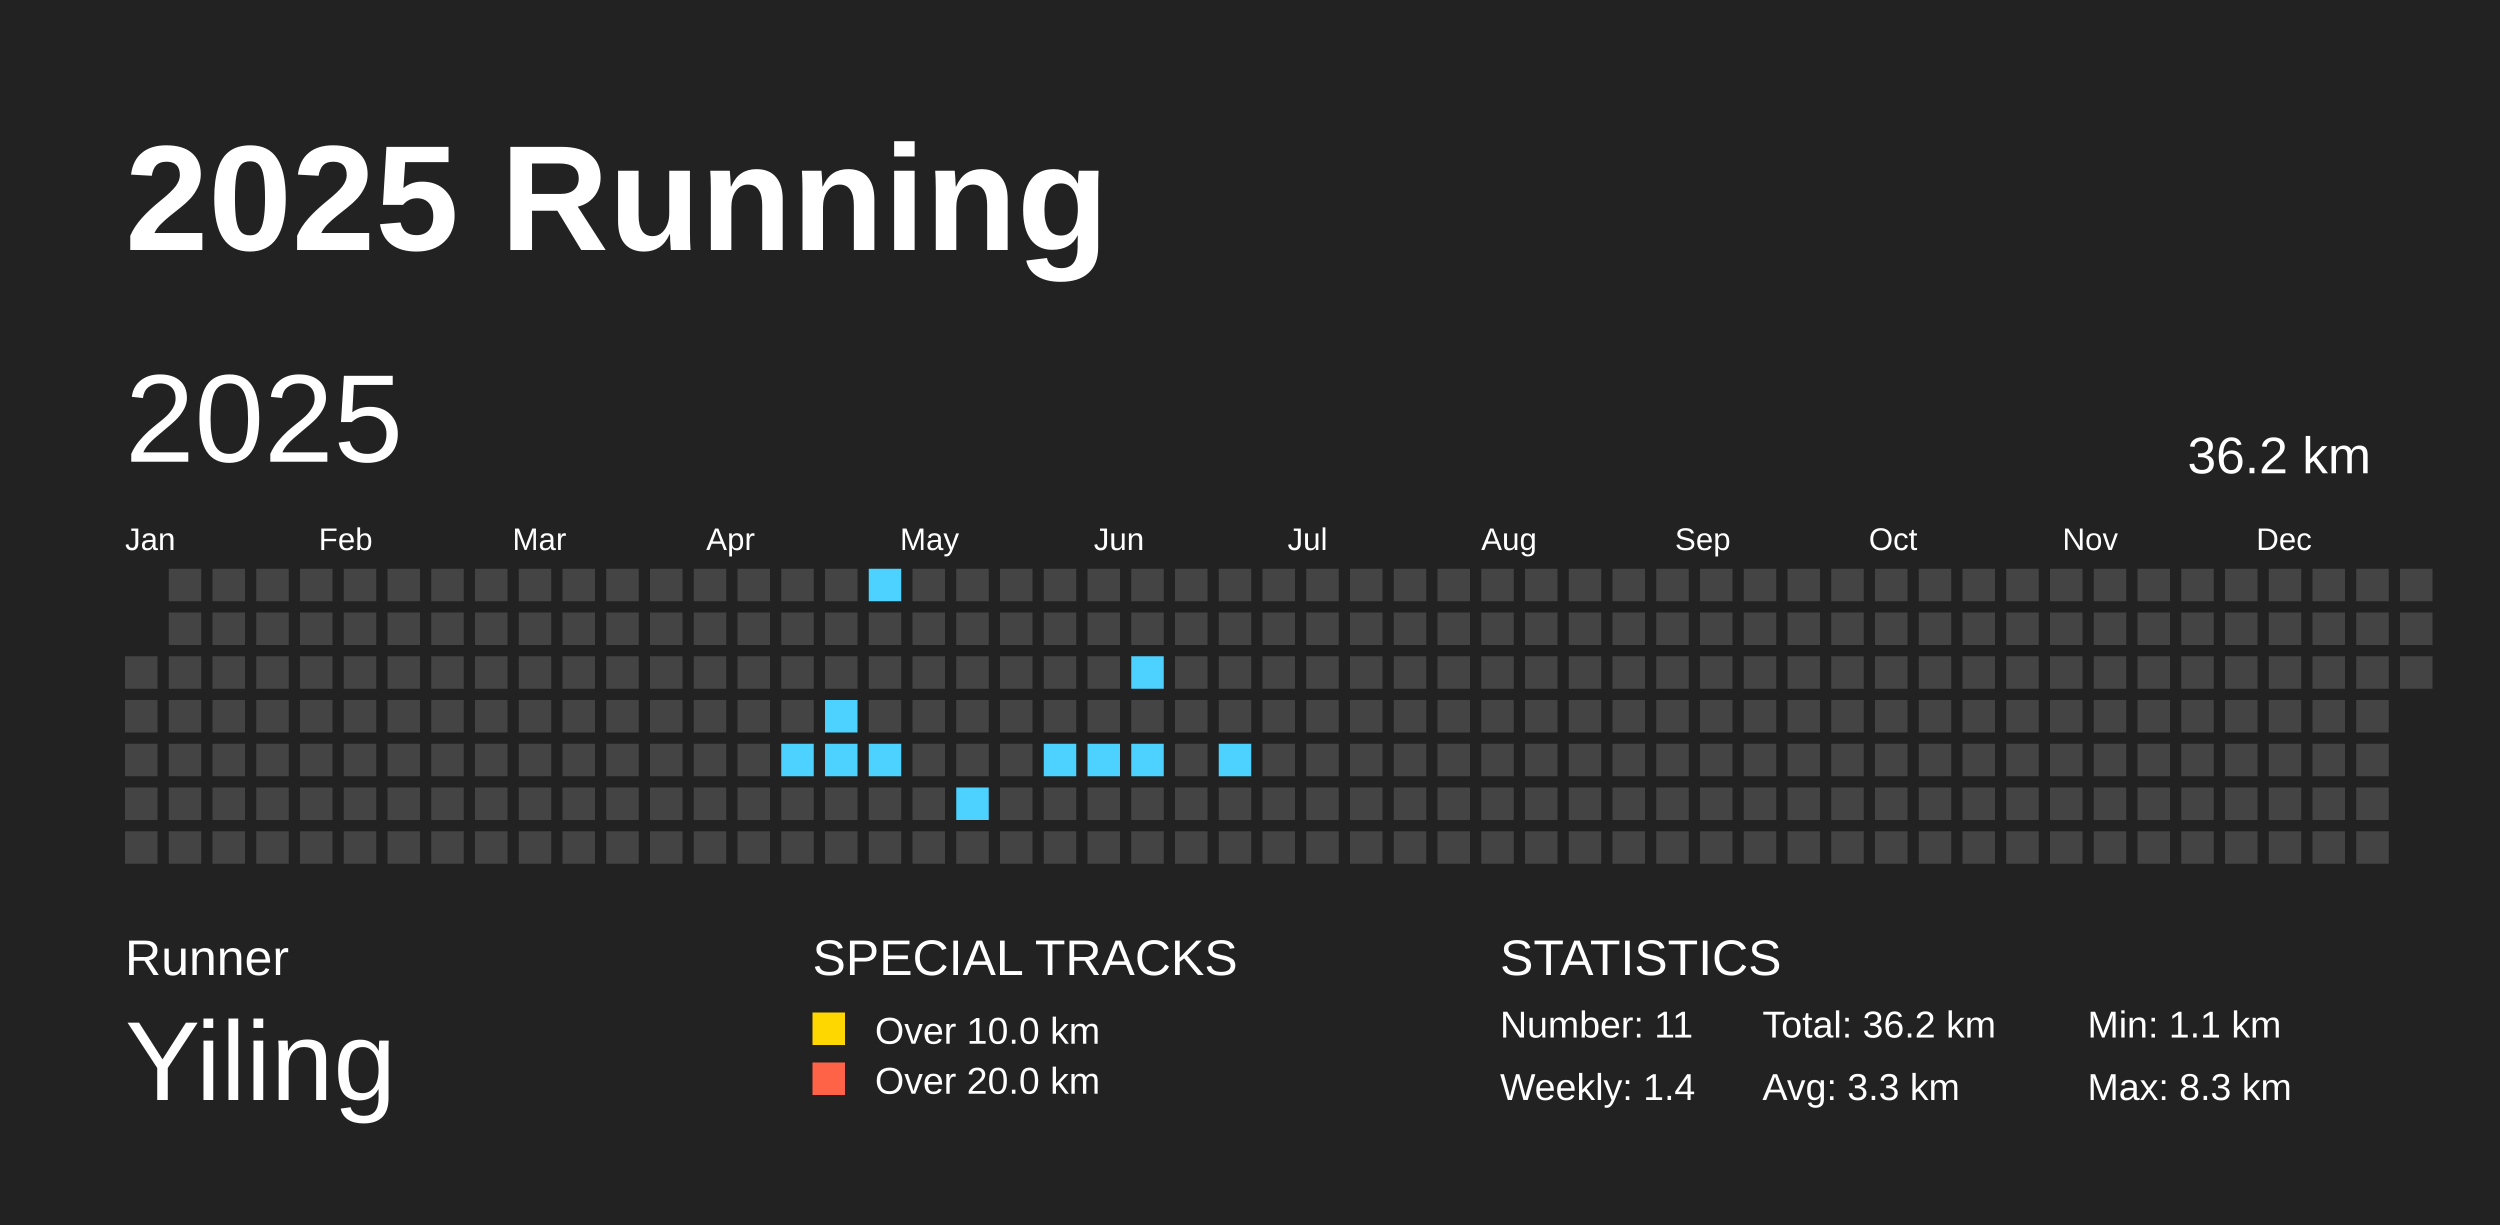
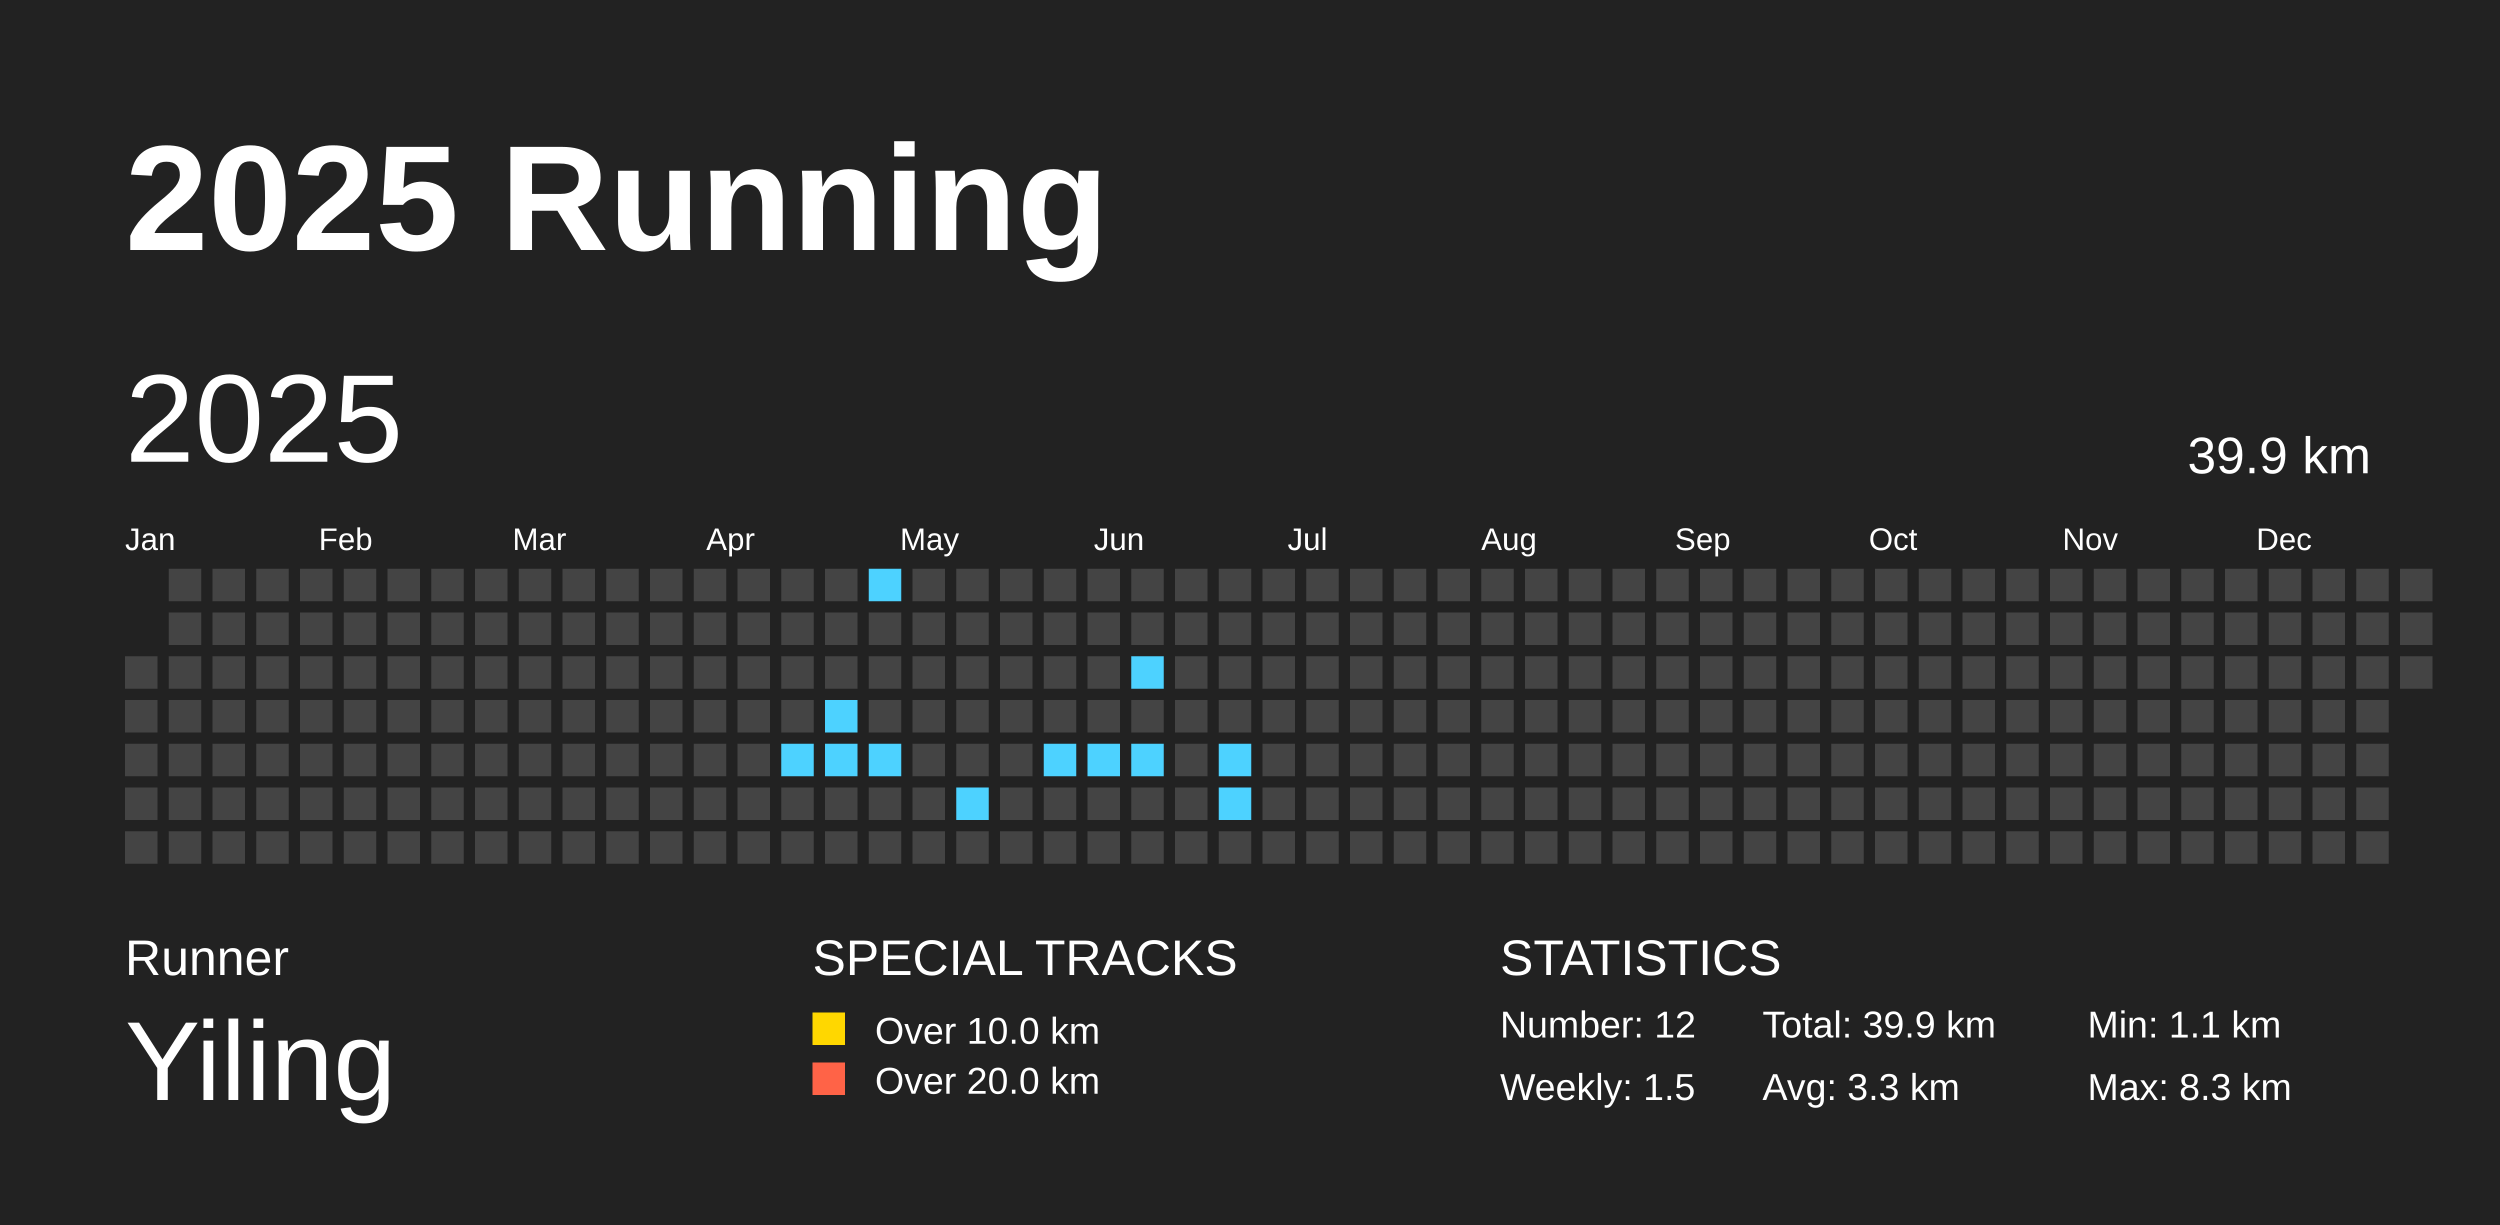
<svg xmlns="http://www.w3.org/2000/svg" baseProfile="full" height="98mm" version="1.1" viewBox="0,0,200,98" width="200mm">
  <defs />
  <rect fill="#222222" height="98" width="200" x="0" y="0" />
  <text fill="#FFFFFF" style="font-size:12px; font-family:Arial; font-weight:bold;" x="10" y="20">2025 Running</text>
  <text fill="#FFFFFF" style="font-size:4px; font-family:Arial" x="10" y="78">Runner</text>
  <text fill="#FFFFFF" style="font-size:9px; font-family:Arial" x="10" y="88">Yiling</text>
  <text fill="#FFFFFF" style="font-size:4px; font-family:Arial" x="65" y="78">SPECIAL TRACKS</text>
  <rect fill="gold" height="2.6" width="2.6" x="65" y="81" />
  <text fill="#FFFFFF" style="font-size:3px; font-family:Arial" x="70" y="83.5">Over 10.0 km</text>
  <rect fill="tomato" height="2.6" width="2.6" x="65" y="85" />
  <text fill="#FFFFFF" style="font-size:3px; font-family:Arial" x="70" y="87.5">Over 20.0 km</text>
  <text fill="#FFFFFF" style="font-size:4px; font-family:Arial" x="120" y="78">STATISTICS</text>
-   <text fill="#FFFFFF" style="font-size:3px; font-family:Arial" x="120" y="83">Number: 11</text>
-   <text fill="#FFFFFF" style="font-size:3px; font-family:Arial" x="120" y="88">Weekly: 1.4</text>
-   <text fill="#FFFFFF" style="font-size:3px; font-family:Arial" x="141" y="83">Total: 36.2 km</text>
+   <text fill="#FFFFFF" style="font-size:3px; font-family:Arial" x="120" y="83">Number: 12</text>
+   <text fill="#FFFFFF" style="font-size:3px; font-family:Arial" x="120" y="88">Weekly: 1.5</text>
+   <text fill="#FFFFFF" style="font-size:3px; font-family:Arial" x="141" y="83">Total: 39.9 km</text>
  <text fill="#FFFFFF" style="font-size:3px; font-family:Arial" x="141" y="88">Avg: 3.3 km</text>
  <text fill="#FFFFFF" style="font-size:3px; font-family:Arial" x="167" y="83">Min: 1.1 km</text>
  <text fill="#FFFFFF" style="font-size:3px; font-family:Arial" x="167" y="88">Max: 8.3 km</text>
  <text dominant-baseline="hanging" fill="#FFFFFF" style="font-size:10.0px; font-family:Arial;" x="10" y="30">2025</text>
-   <text dominant-baseline="hanging" fill="#FFFFFF" style="font-size:4.125px; font-family:Arial;" x="175" y="35">36.2 km</text>
+   <text dominant-baseline="hanging" fill="#FFFFFF" style="font-size:4.125px; font-family:Arial;" x="175" y="35">39.9 km</text>
  <text fill="#FFFFFF" style="font-size:2.5px; font-family:Arial" x="10.0" y="44">Jan</text>
  <text fill="#FFFFFF" style="font-size:2.5px; font-family:Arial" x="25.5" y="44">Feb</text>
  <text fill="#FFFFFF" style="font-size:2.5px; font-family:Arial" x="41.0" y="44">Mar</text>
  <text fill="#FFFFFF" style="font-size:2.5px; font-family:Arial" x="56.5" y="44">Apr</text>
  <text fill="#FFFFFF" style="font-size:2.5px; font-family:Arial" x="72.0" y="44">May</text>
  <text fill="#FFFFFF" style="font-size:2.5px; font-family:Arial" x="87.5" y="44">Jun</text>
  <text fill="#FFFFFF" style="font-size:2.5px; font-family:Arial" x="103.0" y="44">Jul</text>
  <text fill="#FFFFFF" style="font-size:2.5px; font-family:Arial" x="118.5" y="44">Aug</text>
  <text fill="#FFFFFF" style="font-size:2.5px; font-family:Arial" x="134.0" y="44">Sep</text>
  <text fill="#FFFFFF" style="font-size:2.5px; font-family:Arial" x="149.5" y="44">Oct</text>
  <text fill="#FFFFFF" style="font-size:2.5px; font-family:Arial" x="165.0" y="44">Nov</text>
  <text fill="#FFFFFF" style="font-size:2.5px; font-family:Arial" x="180.5" y="44">Dec</text>
  <rect fill="#444444" height="2.6" width="2.6" x="10.0" y="52.5" />
  <rect fill="#444444" height="2.6" width="2.6" x="10.0" y="56.0" />
  <rect fill="#444444" height="2.6" width="2.6" x="10.0" y="59.5" />
  <rect fill="#444444" height="2.6" width="2.6" x="10.0" y="63.0" />
  <rect fill="#444444" height="2.6" width="2.6" x="10.0" y="66.5" />
  <rect fill="#444444" height="2.6" width="2.6" x="13.5" y="45.5" />
  <rect fill="#444444" height="2.6" width="2.6" x="13.5" y="49.0" />
  <rect fill="#444444" height="2.6" width="2.6" x="13.5" y="52.5" />
  <rect fill="#444444" height="2.6" width="2.6" x="13.5" y="56.0" />
  <rect fill="#444444" height="2.6" width="2.6" x="13.5" y="59.5" />
  <rect fill="#444444" height="2.6" width="2.6" x="13.5" y="63.0" />
  <rect fill="#444444" height="2.6" width="2.6" x="13.5" y="66.5" />
  <rect fill="#444444" height="2.6" width="2.6" x="17.0" y="45.5" />
  <rect fill="#444444" height="2.6" width="2.6" x="17.0" y="49.0" />
  <rect fill="#444444" height="2.6" width="2.6" x="17.0" y="52.5" />
  <rect fill="#444444" height="2.6" width="2.6" x="17.0" y="56.0" />
  <rect fill="#444444" height="2.6" width="2.6" x="17.0" y="59.5" />
  <rect fill="#444444" height="2.6" width="2.6" x="17.0" y="63.0" />
  <rect fill="#444444" height="2.6" width="2.6" x="17.0" y="66.5" />
  <rect fill="#444444" height="2.6" width="2.6" x="20.5" y="45.5" />
  <rect fill="#444444" height="2.6" width="2.6" x="20.5" y="49.0" />
  <rect fill="#444444" height="2.6" width="2.6" x="20.5" y="52.5" />
  <rect fill="#444444" height="2.6" width="2.6" x="20.5" y="56.0" />
  <rect fill="#444444" height="2.6" width="2.6" x="20.5" y="59.5" />
  <rect fill="#444444" height="2.6" width="2.6" x="20.5" y="63.0" />
  <rect fill="#444444" height="2.6" width="2.6" x="20.5" y="66.5" />
  <rect fill="#444444" height="2.6" width="2.6" x="24.0" y="45.5" />
  <rect fill="#444444" height="2.6" width="2.6" x="24.0" y="49.0" />
  <rect fill="#444444" height="2.6" width="2.6" x="24.0" y="52.5" />
  <rect fill="#444444" height="2.6" width="2.6" x="24.0" y="56.0" />
  <rect fill="#444444" height="2.6" width="2.6" x="24.0" y="59.5" />
  <rect fill="#444444" height="2.6" width="2.6" x="24.0" y="63.0" />
  <rect fill="#444444" height="2.6" width="2.6" x="24.0" y="66.5" />
  <rect fill="#444444" height="2.6" width="2.6" x="27.5" y="45.5" />
  <rect fill="#444444" height="2.6" width="2.6" x="27.5" y="49.0" />
  <rect fill="#444444" height="2.6" width="2.6" x="27.5" y="52.5" />
  <rect fill="#444444" height="2.6" width="2.6" x="27.5" y="56.0" />
  <rect fill="#444444" height="2.6" width="2.6" x="27.5" y="59.5" />
  <rect fill="#444444" height="2.6" width="2.6" x="27.5" y="63.0" />
  <rect fill="#444444" height="2.6" width="2.6" x="27.5" y="66.5" />
  <rect fill="#444444" height="2.6" width="2.6" x="31.0" y="45.5" />
  <rect fill="#444444" height="2.6" width="2.6" x="31.0" y="49.0" />
  <rect fill="#444444" height="2.6" width="2.6" x="31.0" y="52.5" />
  <rect fill="#444444" height="2.6" width="2.6" x="31.0" y="56.0" />
  <rect fill="#444444" height="2.6" width="2.6" x="31.0" y="59.5" />
  <rect fill="#444444" height="2.6" width="2.6" x="31.0" y="63.0" />
  <rect fill="#444444" height="2.6" width="2.6" x="31.0" y="66.5" />
  <rect fill="#444444" height="2.6" width="2.6" x="34.5" y="45.5" />
  <rect fill="#444444" height="2.6" width="2.6" x="34.5" y="49.0" />
  <rect fill="#444444" height="2.6" width="2.6" x="34.5" y="52.5" />
  <rect fill="#444444" height="2.6" width="2.6" x="34.5" y="56.0" />
  <rect fill="#444444" height="2.6" width="2.6" x="34.5" y="59.5" />
  <rect fill="#444444" height="2.6" width="2.6" x="34.5" y="63.0" />
  <rect fill="#444444" height="2.6" width="2.6" x="34.5" y="66.5" />
  <rect fill="#444444" height="2.6" width="2.6" x="38.0" y="45.5" />
  <rect fill="#444444" height="2.6" width="2.6" x="38.0" y="49.0" />
  <rect fill="#444444" height="2.6" width="2.6" x="38.0" y="52.5" />
  <rect fill="#444444" height="2.6" width="2.6" x="38.0" y="56.0" />
  <rect fill="#444444" height="2.6" width="2.6" x="38.0" y="59.5" />
  <rect fill="#444444" height="2.6" width="2.6" x="38.0" y="63.0" />
  <rect fill="#444444" height="2.6" width="2.6" x="38.0" y="66.5" />
  <rect fill="#444444" height="2.6" width="2.6" x="41.5" y="45.5" />
  <rect fill="#444444" height="2.6" width="2.6" x="41.5" y="49.0" />
  <rect fill="#444444" height="2.6" width="2.6" x="41.5" y="52.5" />
  <rect fill="#444444" height="2.6" width="2.6" x="41.5" y="56.0" />
  <rect fill="#444444" height="2.6" width="2.6" x="41.5" y="59.5" />
  <rect fill="#444444" height="2.6" width="2.6" x="41.5" y="63.0" />
  <rect fill="#444444" height="2.6" width="2.6" x="41.5" y="66.5" />
  <rect fill="#444444" height="2.6" width="2.6" x="45.0" y="45.5" />
  <rect fill="#444444" height="2.6" width="2.6" x="45.0" y="49.0" />
  <rect fill="#444444" height="2.6" width="2.6" x="45.0" y="52.5" />
  <rect fill="#444444" height="2.6" width="2.6" x="45.0" y="56.0" />
  <rect fill="#444444" height="2.6" width="2.6" x="45.0" y="59.5" />
  <rect fill="#444444" height="2.6" width="2.6" x="45.0" y="63.0" />
  <rect fill="#444444" height="2.6" width="2.6" x="45.0" y="66.5" />
  <rect fill="#444444" height="2.6" width="2.6" x="48.5" y="45.5" />
  <rect fill="#444444" height="2.6" width="2.6" x="48.5" y="49.0" />
  <rect fill="#444444" height="2.6" width="2.6" x="48.5" y="52.5" />
  <rect fill="#444444" height="2.6" width="2.6" x="48.5" y="56.0" />
  <rect fill="#444444" height="2.6" width="2.6" x="48.5" y="59.5" />
  <rect fill="#444444" height="2.6" width="2.6" x="48.5" y="63.0" />
  <rect fill="#444444" height="2.6" width="2.6" x="48.5" y="66.5" />
  <rect fill="#444444" height="2.6" width="2.6" x="52.0" y="45.5" />
  <rect fill="#444444" height="2.6" width="2.6" x="52.0" y="49.0" />
  <rect fill="#444444" height="2.6" width="2.6" x="52.0" y="52.5" />
  <rect fill="#444444" height="2.6" width="2.6" x="52.0" y="56.0" />
  <rect fill="#444444" height="2.6" width="2.6" x="52.0" y="59.5" />
  <rect fill="#444444" height="2.6" width="2.6" x="52.0" y="63.0" />
  <rect fill="#444444" height="2.6" width="2.6" x="52.0" y="66.5" />
  <rect fill="#444444" height="2.6" width="2.6" x="55.5" y="45.5" />
  <rect fill="#444444" height="2.6" width="2.6" x="55.5" y="49.0" />
  <rect fill="#444444" height="2.6" width="2.6" x="55.5" y="52.5" />
  <rect fill="#444444" height="2.6" width="2.6" x="55.5" y="56.0" />
  <rect fill="#444444" height="2.6" width="2.6" x="55.5" y="59.5" />
  <rect fill="#444444" height="2.6" width="2.6" x="55.5" y="63.0" />
  <rect fill="#444444" height="2.6" width="2.6" x="55.5" y="66.5" />
  <rect fill="#444444" height="2.6" width="2.6" x="59.0" y="45.5" />
  <rect fill="#444444" height="2.6" width="2.6" x="59.0" y="49.0" />
  <rect fill="#444444" height="2.6" width="2.6" x="59.0" y="52.5" />
  <rect fill="#444444" height="2.6" width="2.6" x="59.0" y="56.0" />
  <rect fill="#444444" height="2.6" width="2.6" x="59.0" y="59.5" />
  <rect fill="#444444" height="2.6" width="2.6" x="59.0" y="63.0" />
  <rect fill="#444444" height="2.6" width="2.6" x="59.0" y="66.5" />
  <rect fill="#444444" height="2.6" width="2.6" x="62.5" y="45.5" />
  <rect fill="#444444" height="2.6" width="2.6" x="62.5" y="49.0" />
  <rect fill="#444444" height="2.6" width="2.6" x="62.5" y="52.5" />
  <rect fill="#444444" height="2.6" width="2.6" x="62.5" y="56.0" />
  <rect fill="#4DD2FF" height="2.6" width="2.6" x="62.5" y="59.5" />
  <rect fill="#444444" height="2.6" width="2.6" x="62.5" y="63.0" />
  <rect fill="#444444" height="2.6" width="2.6" x="62.5" y="66.5" />
  <rect fill="#444444" height="2.6" width="2.6" x="66.0" y="45.5" />
  <rect fill="#444444" height="2.6" width="2.6" x="66.0" y="49.0" />
  <rect fill="#444444" height="2.6" width="2.6" x="66.0" y="52.5" />
  <rect fill="#4DD2FF" height="2.6" width="2.6" x="66.0" y="56.0" />
  <rect fill="#4DD2FF" height="2.6" width="2.6" x="66.0" y="59.5" />
  <rect fill="#444444" height="2.6" width="2.6" x="66.0" y="63.0" />
  <rect fill="#444444" height="2.6" width="2.6" x="66.0" y="66.5" />
  <rect fill="#4DD2FF" height="2.6" width="2.6" x="69.5" y="45.5" />
  <rect fill="#444444" height="2.6" width="2.6" x="69.5" y="49.0" />
  <rect fill="#444444" height="2.6" width="2.6" x="69.5" y="52.5" />
  <rect fill="#444444" height="2.6" width="2.6" x="69.5" y="56.0" />
  <rect fill="#4DD2FF" height="2.6" width="2.6" x="69.5" y="59.5" />
  <rect fill="#444444" height="2.6" width="2.6" x="69.5" y="63.0" />
  <rect fill="#444444" height="2.6" width="2.6" x="69.5" y="66.5" />
  <rect fill="#444444" height="2.6" width="2.6" x="73.0" y="45.5" />
  <rect fill="#444444" height="2.6" width="2.6" x="73.0" y="49.0" />
  <rect fill="#444444" height="2.6" width="2.6" x="73.0" y="52.5" />
  <rect fill="#444444" height="2.6" width="2.6" x="73.0" y="56.0" />
  <rect fill="#444444" height="2.6" width="2.6" x="73.0" y="59.5" />
  <rect fill="#444444" height="2.6" width="2.6" x="73.0" y="63.0" />
  <rect fill="#444444" height="2.6" width="2.6" x="73.0" y="66.5" />
  <rect fill="#444444" height="2.6" width="2.6" x="76.5" y="45.5" />
  <rect fill="#444444" height="2.6" width="2.6" x="76.5" y="49.0" />
  <rect fill="#444444" height="2.6" width="2.6" x="76.5" y="52.5" />
  <rect fill="#444444" height="2.6" width="2.6" x="76.5" y="56.0" />
  <rect fill="#444444" height="2.6" width="2.6" x="76.5" y="59.5" />
  <rect fill="#4DD2FF" height="2.6" width="2.6" x="76.5" y="63.0" />
  <rect fill="#444444" height="2.6" width="2.6" x="76.5" y="66.5" />
  <rect fill="#444444" height="2.6" width="2.6" x="80.0" y="45.5" />
  <rect fill="#444444" height="2.6" width="2.6" x="80.0" y="49.0" />
  <rect fill="#444444" height="2.6" width="2.6" x="80.0" y="52.5" />
  <rect fill="#444444" height="2.6" width="2.6" x="80.0" y="56.0" />
  <rect fill="#444444" height="2.6" width="2.6" x="80.0" y="59.5" />
  <rect fill="#444444" height="2.6" width="2.6" x="80.0" y="63.0" />
  <rect fill="#444444" height="2.6" width="2.6" x="80.0" y="66.5" />
  <rect fill="#444444" height="2.6" width="2.6" x="83.5" y="45.5" />
  <rect fill="#444444" height="2.6" width="2.6" x="83.5" y="49.0" />
  <rect fill="#444444" height="2.6" width="2.6" x="83.5" y="52.5" />
  <rect fill="#444444" height="2.6" width="2.6" x="83.5" y="56.0" />
  <rect fill="#4DD2FF" height="2.6" width="2.6" x="83.5" y="59.5" />
  <rect fill="#444444" height="2.6" width="2.6" x="83.5" y="63.0" />
  <rect fill="#444444" height="2.6" width="2.6" x="83.5" y="66.5" />
  <rect fill="#444444" height="2.6" width="2.6" x="87.0" y="45.5" />
  <rect fill="#444444" height="2.6" width="2.6" x="87.0" y="49.0" />
  <rect fill="#444444" height="2.6" width="2.6" x="87.0" y="52.5" />
  <rect fill="#444444" height="2.6" width="2.6" x="87.0" y="56.0" />
  <rect fill="#4DD2FF" height="2.6" width="2.6" x="87.0" y="59.5" />
  <rect fill="#444444" height="2.6" width="2.6" x="87.0" y="63.0" />
  <rect fill="#444444" height="2.6" width="2.6" x="87.0" y="66.5" />
  <rect fill="#444444" height="2.6" width="2.6" x="90.5" y="45.5" />
  <rect fill="#444444" height="2.6" width="2.6" x="90.5" y="49.0" />
  <rect fill="#4DD2FF" height="2.6" width="2.6" x="90.5" y="52.5" />
  <rect fill="#444444" height="2.6" width="2.6" x="90.5" y="56.0" />
  <rect fill="#4DD2FF" height="2.6" width="2.6" x="90.5" y="59.5" />
  <rect fill="#444444" height="2.6" width="2.6" x="90.5" y="63.0" />
  <rect fill="#444444" height="2.6" width="2.6" x="90.5" y="66.5" />
  <rect fill="#444444" height="2.6" width="2.6" x="94.0" y="45.5" />
  <rect fill="#444444" height="2.6" width="2.6" x="94.0" y="49.0" />
  <rect fill="#444444" height="2.6" width="2.6" x="94.0" y="52.5" />
  <rect fill="#444444" height="2.6" width="2.6" x="94.0" y="56.0" />
  <rect fill="#444444" height="2.6" width="2.6" x="94.0" y="59.5" />
  <rect fill="#444444" height="2.6" width="2.6" x="94.0" y="63.0" />
  <rect fill="#444444" height="2.6" width="2.6" x="94.0" y="66.5" />
  <rect fill="#444444" height="2.6" width="2.6" x="97.5" y="45.5" />
  <rect fill="#444444" height="2.6" width="2.6" x="97.5" y="49.0" />
  <rect fill="#444444" height="2.6" width="2.6" x="97.5" y="52.5" />
  <rect fill="#444444" height="2.6" width="2.6" x="97.5" y="56.0" />
  <rect fill="#4DD2FF" height="2.6" width="2.6" x="97.5" y="59.5" />
-   <rect fill="#444444" height="2.6" width="2.6" x="97.5" y="63.0" />
+   <rect fill="#4DD2FF" height="2.6" width="2.6" x="97.5" y="63.0" />
  <rect fill="#444444" height="2.6" width="2.6" x="97.5" y="66.5" />
  <rect fill="#444444" height="2.6" width="2.6" x="101.0" y="45.5" />
  <rect fill="#444444" height="2.6" width="2.6" x="101.0" y="49.0" />
  <rect fill="#444444" height="2.6" width="2.6" x="101.0" y="52.5" />
  <rect fill="#444444" height="2.6" width="2.6" x="101.0" y="56.0" />
  <rect fill="#444444" height="2.6" width="2.6" x="101.0" y="59.5" />
  <rect fill="#444444" height="2.6" width="2.6" x="101.0" y="63.0" />
  <rect fill="#444444" height="2.6" width="2.6" x="101.0" y="66.5" />
  <rect fill="#444444" height="2.6" width="2.6" x="104.5" y="45.5" />
  <rect fill="#444444" height="2.6" width="2.6" x="104.5" y="49.0" />
  <rect fill="#444444" height="2.6" width="2.6" x="104.5" y="52.5" />
  <rect fill="#444444" height="2.6" width="2.6" x="104.5" y="56.0" />
  <rect fill="#444444" height="2.6" width="2.6" x="104.5" y="59.5" />
  <rect fill="#444444" height="2.6" width="2.6" x="104.5" y="63.0" />
  <rect fill="#444444" height="2.6" width="2.6" x="104.5" y="66.5" />
  <rect fill="#444444" height="2.6" width="2.6" x="108.0" y="45.5" />
  <rect fill="#444444" height="2.6" width="2.6" x="108.0" y="49.0" />
  <rect fill="#444444" height="2.6" width="2.6" x="108.0" y="52.5" />
  <rect fill="#444444" height="2.6" width="2.6" x="108.0" y="56.0" />
  <rect fill="#444444" height="2.6" width="2.6" x="108.0" y="59.5" />
  <rect fill="#444444" height="2.6" width="2.6" x="108.0" y="63.0" />
  <rect fill="#444444" height="2.6" width="2.6" x="108.0" y="66.5" />
  <rect fill="#444444" height="2.6" width="2.6" x="111.5" y="45.5" />
  <rect fill="#444444" height="2.6" width="2.6" x="111.5" y="49.0" />
  <rect fill="#444444" height="2.6" width="2.6" x="111.5" y="52.5" />
  <rect fill="#444444" height="2.6" width="2.6" x="111.5" y="56.0" />
  <rect fill="#444444" height="2.6" width="2.6" x="111.5" y="59.5" />
  <rect fill="#444444" height="2.6" width="2.6" x="111.5" y="63.0" />
  <rect fill="#444444" height="2.6" width="2.6" x="111.5" y="66.5" />
  <rect fill="#444444" height="2.6" width="2.6" x="115.0" y="45.5" />
  <rect fill="#444444" height="2.6" width="2.6" x="115.0" y="49.0" />
  <rect fill="#444444" height="2.6" width="2.6" x="115.0" y="52.5" />
  <rect fill="#444444" height="2.6" width="2.6" x="115.0" y="56.0" />
  <rect fill="#444444" height="2.6" width="2.6" x="115.0" y="59.5" />
  <rect fill="#444444" height="2.6" width="2.6" x="115.0" y="63.0" />
  <rect fill="#444444" height="2.6" width="2.6" x="115.0" y="66.5" />
  <rect fill="#444444" height="2.6" width="2.6" x="118.5" y="45.5" />
  <rect fill="#444444" height="2.6" width="2.6" x="118.5" y="49.0" />
  <rect fill="#444444" height="2.6" width="2.6" x="118.5" y="52.5" />
  <rect fill="#444444" height="2.6" width="2.6" x="118.5" y="56.0" />
  <rect fill="#444444" height="2.6" width="2.6" x="118.5" y="59.5" />
  <rect fill="#444444" height="2.6" width="2.6" x="118.5" y="63.0" />
  <rect fill="#444444" height="2.6" width="2.6" x="118.5" y="66.5" />
  <rect fill="#444444" height="2.6" width="2.6" x="122.0" y="45.5" />
  <rect fill="#444444" height="2.6" width="2.6" x="122.0" y="49.0" />
  <rect fill="#444444" height="2.6" width="2.6" x="122.0" y="52.5" />
  <rect fill="#444444" height="2.6" width="2.6" x="122.0" y="56.0" />
  <rect fill="#444444" height="2.6" width="2.6" x="122.0" y="59.5" />
  <rect fill="#444444" height="2.6" width="2.6" x="122.0" y="63.0" />
  <rect fill="#444444" height="2.6" width="2.6" x="122.0" y="66.5" />
  <rect fill="#444444" height="2.6" width="2.6" x="125.5" y="45.5" />
  <rect fill="#444444" height="2.6" width="2.6" x="125.5" y="49.0" />
  <rect fill="#444444" height="2.6" width="2.6" x="125.5" y="52.5" />
  <rect fill="#444444" height="2.6" width="2.6" x="125.5" y="56.0" />
  <rect fill="#444444" height="2.6" width="2.6" x="125.5" y="59.5" />
  <rect fill="#444444" height="2.6" width="2.6" x="125.5" y="63.0" />
  <rect fill="#444444" height="2.6" width="2.6" x="125.5" y="66.5" />
  <rect fill="#444444" height="2.6" width="2.6" x="129.0" y="45.5" />
  <rect fill="#444444" height="2.6" width="2.6" x="129.0" y="49.0" />
  <rect fill="#444444" height="2.6" width="2.6" x="129.0" y="52.5" />
  <rect fill="#444444" height="2.6" width="2.6" x="129.0" y="56.0" />
  <rect fill="#444444" height="2.6" width="2.6" x="129.0" y="59.5" />
  <rect fill="#444444" height="2.6" width="2.6" x="129.0" y="63.0" />
  <rect fill="#444444" height="2.6" width="2.6" x="129.0" y="66.5" />
  <rect fill="#444444" height="2.6" width="2.6" x="132.5" y="45.5" />
  <rect fill="#444444" height="2.6" width="2.6" x="132.5" y="49.0" />
  <rect fill="#444444" height="2.6" width="2.6" x="132.5" y="52.5" />
  <rect fill="#444444" height="2.6" width="2.6" x="132.5" y="56.0" />
  <rect fill="#444444" height="2.6" width="2.6" x="132.5" y="59.5" />
  <rect fill="#444444" height="2.6" width="2.6" x="132.5" y="63.0" />
  <rect fill="#444444" height="2.6" width="2.6" x="132.5" y="66.5" />
  <rect fill="#444444" height="2.6" width="2.6" x="136.0" y="45.5" />
  <rect fill="#444444" height="2.6" width="2.6" x="136.0" y="49.0" />
  <rect fill="#444444" height="2.6" width="2.6" x="136.0" y="52.5" />
  <rect fill="#444444" height="2.6" width="2.6" x="136.0" y="56.0" />
  <rect fill="#444444" height="2.6" width="2.6" x="136.0" y="59.5" />
  <rect fill="#444444" height="2.6" width="2.6" x="136.0" y="63.0" />
  <rect fill="#444444" height="2.6" width="2.6" x="136.0" y="66.5" />
  <rect fill="#444444" height="2.6" width="2.6" x="139.5" y="45.5" />
  <rect fill="#444444" height="2.6" width="2.6" x="139.5" y="49.0" />
  <rect fill="#444444" height="2.6" width="2.6" x="139.5" y="52.5" />
  <rect fill="#444444" height="2.6" width="2.6" x="139.5" y="56.0" />
  <rect fill="#444444" height="2.6" width="2.6" x="139.5" y="59.5" />
  <rect fill="#444444" height="2.6" width="2.6" x="139.5" y="63.0" />
  <rect fill="#444444" height="2.6" width="2.6" x="139.5" y="66.5" />
  <rect fill="#444444" height="2.6" width="2.6" x="143.0" y="45.5" />
  <rect fill="#444444" height="2.6" width="2.6" x="143.0" y="49.0" />
  <rect fill="#444444" height="2.6" width="2.6" x="143.0" y="52.5" />
  <rect fill="#444444" height="2.6" width="2.6" x="143.0" y="56.0" />
  <rect fill="#444444" height="2.6" width="2.6" x="143.0" y="59.5" />
  <rect fill="#444444" height="2.6" width="2.6" x="143.0" y="63.0" />
  <rect fill="#444444" height="2.6" width="2.6" x="143.0" y="66.5" />
  <rect fill="#444444" height="2.6" width="2.6" x="146.5" y="45.5" />
  <rect fill="#444444" height="2.6" width="2.6" x="146.5" y="49.0" />
  <rect fill="#444444" height="2.6" width="2.6" x="146.5" y="52.5" />
  <rect fill="#444444" height="2.6" width="2.6" x="146.5" y="56.0" />
  <rect fill="#444444" height="2.6" width="2.6" x="146.5" y="59.5" />
  <rect fill="#444444" height="2.6" width="2.6" x="146.5" y="63.0" />
  <rect fill="#444444" height="2.6" width="2.6" x="146.5" y="66.5" />
  <rect fill="#444444" height="2.6" width="2.6" x="150.0" y="45.5" />
  <rect fill="#444444" height="2.6" width="2.6" x="150.0" y="49.0" />
  <rect fill="#444444" height="2.6" width="2.6" x="150.0" y="52.5" />
  <rect fill="#444444" height="2.6" width="2.6" x="150.0" y="56.0" />
  <rect fill="#444444" height="2.6" width="2.6" x="150.0" y="59.5" />
  <rect fill="#444444" height="2.6" width="2.6" x="150.0" y="63.0" />
  <rect fill="#444444" height="2.6" width="2.6" x="150.0" y="66.5" />
  <rect fill="#444444" height="2.6" width="2.6" x="153.5" y="45.5" />
  <rect fill="#444444" height="2.6" width="2.6" x="153.5" y="49.0" />
  <rect fill="#444444" height="2.6" width="2.6" x="153.5" y="52.5" />
  <rect fill="#444444" height="2.6" width="2.6" x="153.5" y="56.0" />
  <rect fill="#444444" height="2.6" width="2.6" x="153.5" y="59.5" />
  <rect fill="#444444" height="2.6" width="2.6" x="153.5" y="63.0" />
  <rect fill="#444444" height="2.6" width="2.6" x="153.5" y="66.5" />
  <rect fill="#444444" height="2.6" width="2.6" x="157.0" y="45.5" />
  <rect fill="#444444" height="2.6" width="2.6" x="157.0" y="49.0" />
  <rect fill="#444444" height="2.6" width="2.6" x="157.0" y="52.5" />
  <rect fill="#444444" height="2.6" width="2.6" x="157.0" y="56.0" />
  <rect fill="#444444" height="2.6" width="2.6" x="157.0" y="59.5" />
  <rect fill="#444444" height="2.6" width="2.6" x="157.0" y="63.0" />
  <rect fill="#444444" height="2.6" width="2.6" x="157.0" y="66.5" />
  <rect fill="#444444" height="2.6" width="2.6" x="160.5" y="45.5" />
  <rect fill="#444444" height="2.6" width="2.6" x="160.5" y="49.0" />
  <rect fill="#444444" height="2.6" width="2.6" x="160.5" y="52.5" />
  <rect fill="#444444" height="2.6" width="2.6" x="160.5" y="56.0" />
  <rect fill="#444444" height="2.6" width="2.6" x="160.5" y="59.5" />
  <rect fill="#444444" height="2.6" width="2.6" x="160.5" y="63.0" />
  <rect fill="#444444" height="2.6" width="2.6" x="160.5" y="66.5" />
  <rect fill="#444444" height="2.6" width="2.6" x="164.0" y="45.5" />
  <rect fill="#444444" height="2.6" width="2.6" x="164.0" y="49.0" />
  <rect fill="#444444" height="2.6" width="2.6" x="164.0" y="52.5" />
  <rect fill="#444444" height="2.6" width="2.6" x="164.0" y="56.0" />
  <rect fill="#444444" height="2.6" width="2.6" x="164.0" y="59.5" />
  <rect fill="#444444" height="2.6" width="2.6" x="164.0" y="63.0" />
  <rect fill="#444444" height="2.6" width="2.6" x="164.0" y="66.5" />
  <rect fill="#444444" height="2.6" width="2.6" x="167.5" y="45.5" />
  <rect fill="#444444" height="2.6" width="2.6" x="167.5" y="49.0" />
  <rect fill="#444444" height="2.6" width="2.6" x="167.5" y="52.5" />
  <rect fill="#444444" height="2.6" width="2.6" x="167.5" y="56.0" />
  <rect fill="#444444" height="2.6" width="2.6" x="167.5" y="59.5" />
  <rect fill="#444444" height="2.6" width="2.6" x="167.5" y="63.0" />
  <rect fill="#444444" height="2.6" width="2.6" x="167.5" y="66.5" />
  <rect fill="#444444" height="2.6" width="2.6" x="171.0" y="45.5" />
  <rect fill="#444444" height="2.6" width="2.6" x="171.0" y="49.0" />
  <rect fill="#444444" height="2.6" width="2.6" x="171.0" y="52.5" />
  <rect fill="#444444" height="2.6" width="2.6" x="171.0" y="56.0" />
  <rect fill="#444444" height="2.6" width="2.6" x="171.0" y="59.5" />
  <rect fill="#444444" height="2.6" width="2.6" x="171.0" y="63.0" />
  <rect fill="#444444" height="2.6" width="2.6" x="171.0" y="66.5" />
  <rect fill="#444444" height="2.6" width="2.6" x="174.5" y="45.5" />
  <rect fill="#444444" height="2.6" width="2.6" x="174.5" y="49.0" />
  <rect fill="#444444" height="2.6" width="2.6" x="174.5" y="52.5" />
  <rect fill="#444444" height="2.6" width="2.6" x="174.5" y="56.0" />
  <rect fill="#444444" height="2.6" width="2.6" x="174.5" y="59.5" />
  <rect fill="#444444" height="2.6" width="2.6" x="174.5" y="63.0" />
  <rect fill="#444444" height="2.6" width="2.6" x="174.5" y="66.5" />
  <rect fill="#444444" height="2.6" width="2.6" x="178.0" y="45.5" />
  <rect fill="#444444" height="2.6" width="2.6" x="178.0" y="49.0" />
  <rect fill="#444444" height="2.6" width="2.6" x="178.0" y="52.5" />
  <rect fill="#444444" height="2.6" width="2.6" x="178.0" y="56.0" />
  <rect fill="#444444" height="2.6" width="2.6" x="178.0" y="59.5" />
  <rect fill="#444444" height="2.6" width="2.6" x="178.0" y="63.0" />
  <rect fill="#444444" height="2.6" width="2.6" x="178.0" y="66.5" />
  <rect fill="#444444" height="2.6" width="2.6" x="181.5" y="45.5" />
  <rect fill="#444444" height="2.6" width="2.6" x="181.5" y="49.0" />
  <rect fill="#444444" height="2.6" width="2.6" x="181.5" y="52.5" />
  <rect fill="#444444" height="2.6" width="2.6" x="181.5" y="56.0" />
  <rect fill="#444444" height="2.6" width="2.6" x="181.5" y="59.5" />
  <rect fill="#444444" height="2.6" width="2.6" x="181.5" y="63.0" />
  <rect fill="#444444" height="2.6" width="2.6" x="181.5" y="66.5" />
  <rect fill="#444444" height="2.6" width="2.6" x="185.0" y="45.5" />
  <rect fill="#444444" height="2.6" width="2.6" x="185.0" y="49.0" />
  <rect fill="#444444" height="2.6" width="2.6" x="185.0" y="52.5" />
  <rect fill="#444444" height="2.6" width="2.6" x="185.0" y="56.0" />
  <rect fill="#444444" height="2.6" width="2.6" x="185.0" y="59.5" />
  <rect fill="#444444" height="2.6" width="2.6" x="185.0" y="63.0" />
  <rect fill="#444444" height="2.6" width="2.6" x="185.0" y="66.5" />
  <rect fill="#444444" height="2.6" width="2.6" x="188.5" y="45.5" />
  <rect fill="#444444" height="2.6" width="2.6" x="188.5" y="49.0" />
  <rect fill="#444444" height="2.6" width="2.6" x="188.5" y="52.5" />
  <rect fill="#444444" height="2.6" width="2.6" x="188.5" y="56.0" />
  <rect fill="#444444" height="2.6" width="2.6" x="188.5" y="59.5" />
  <rect fill="#444444" height="2.6" width="2.6" x="188.5" y="63.0" />
  <rect fill="#444444" height="2.6" width="2.6" x="188.5" y="66.5" />
  <rect fill="#444444" height="2.6" width="2.6" x="192.0" y="45.5" />
  <rect fill="#444444" height="2.6" width="2.6" x="192.0" y="49.0" />
  <rect fill="#444444" height="2.6" width="2.6" x="192.0" y="52.5" />
</svg>
